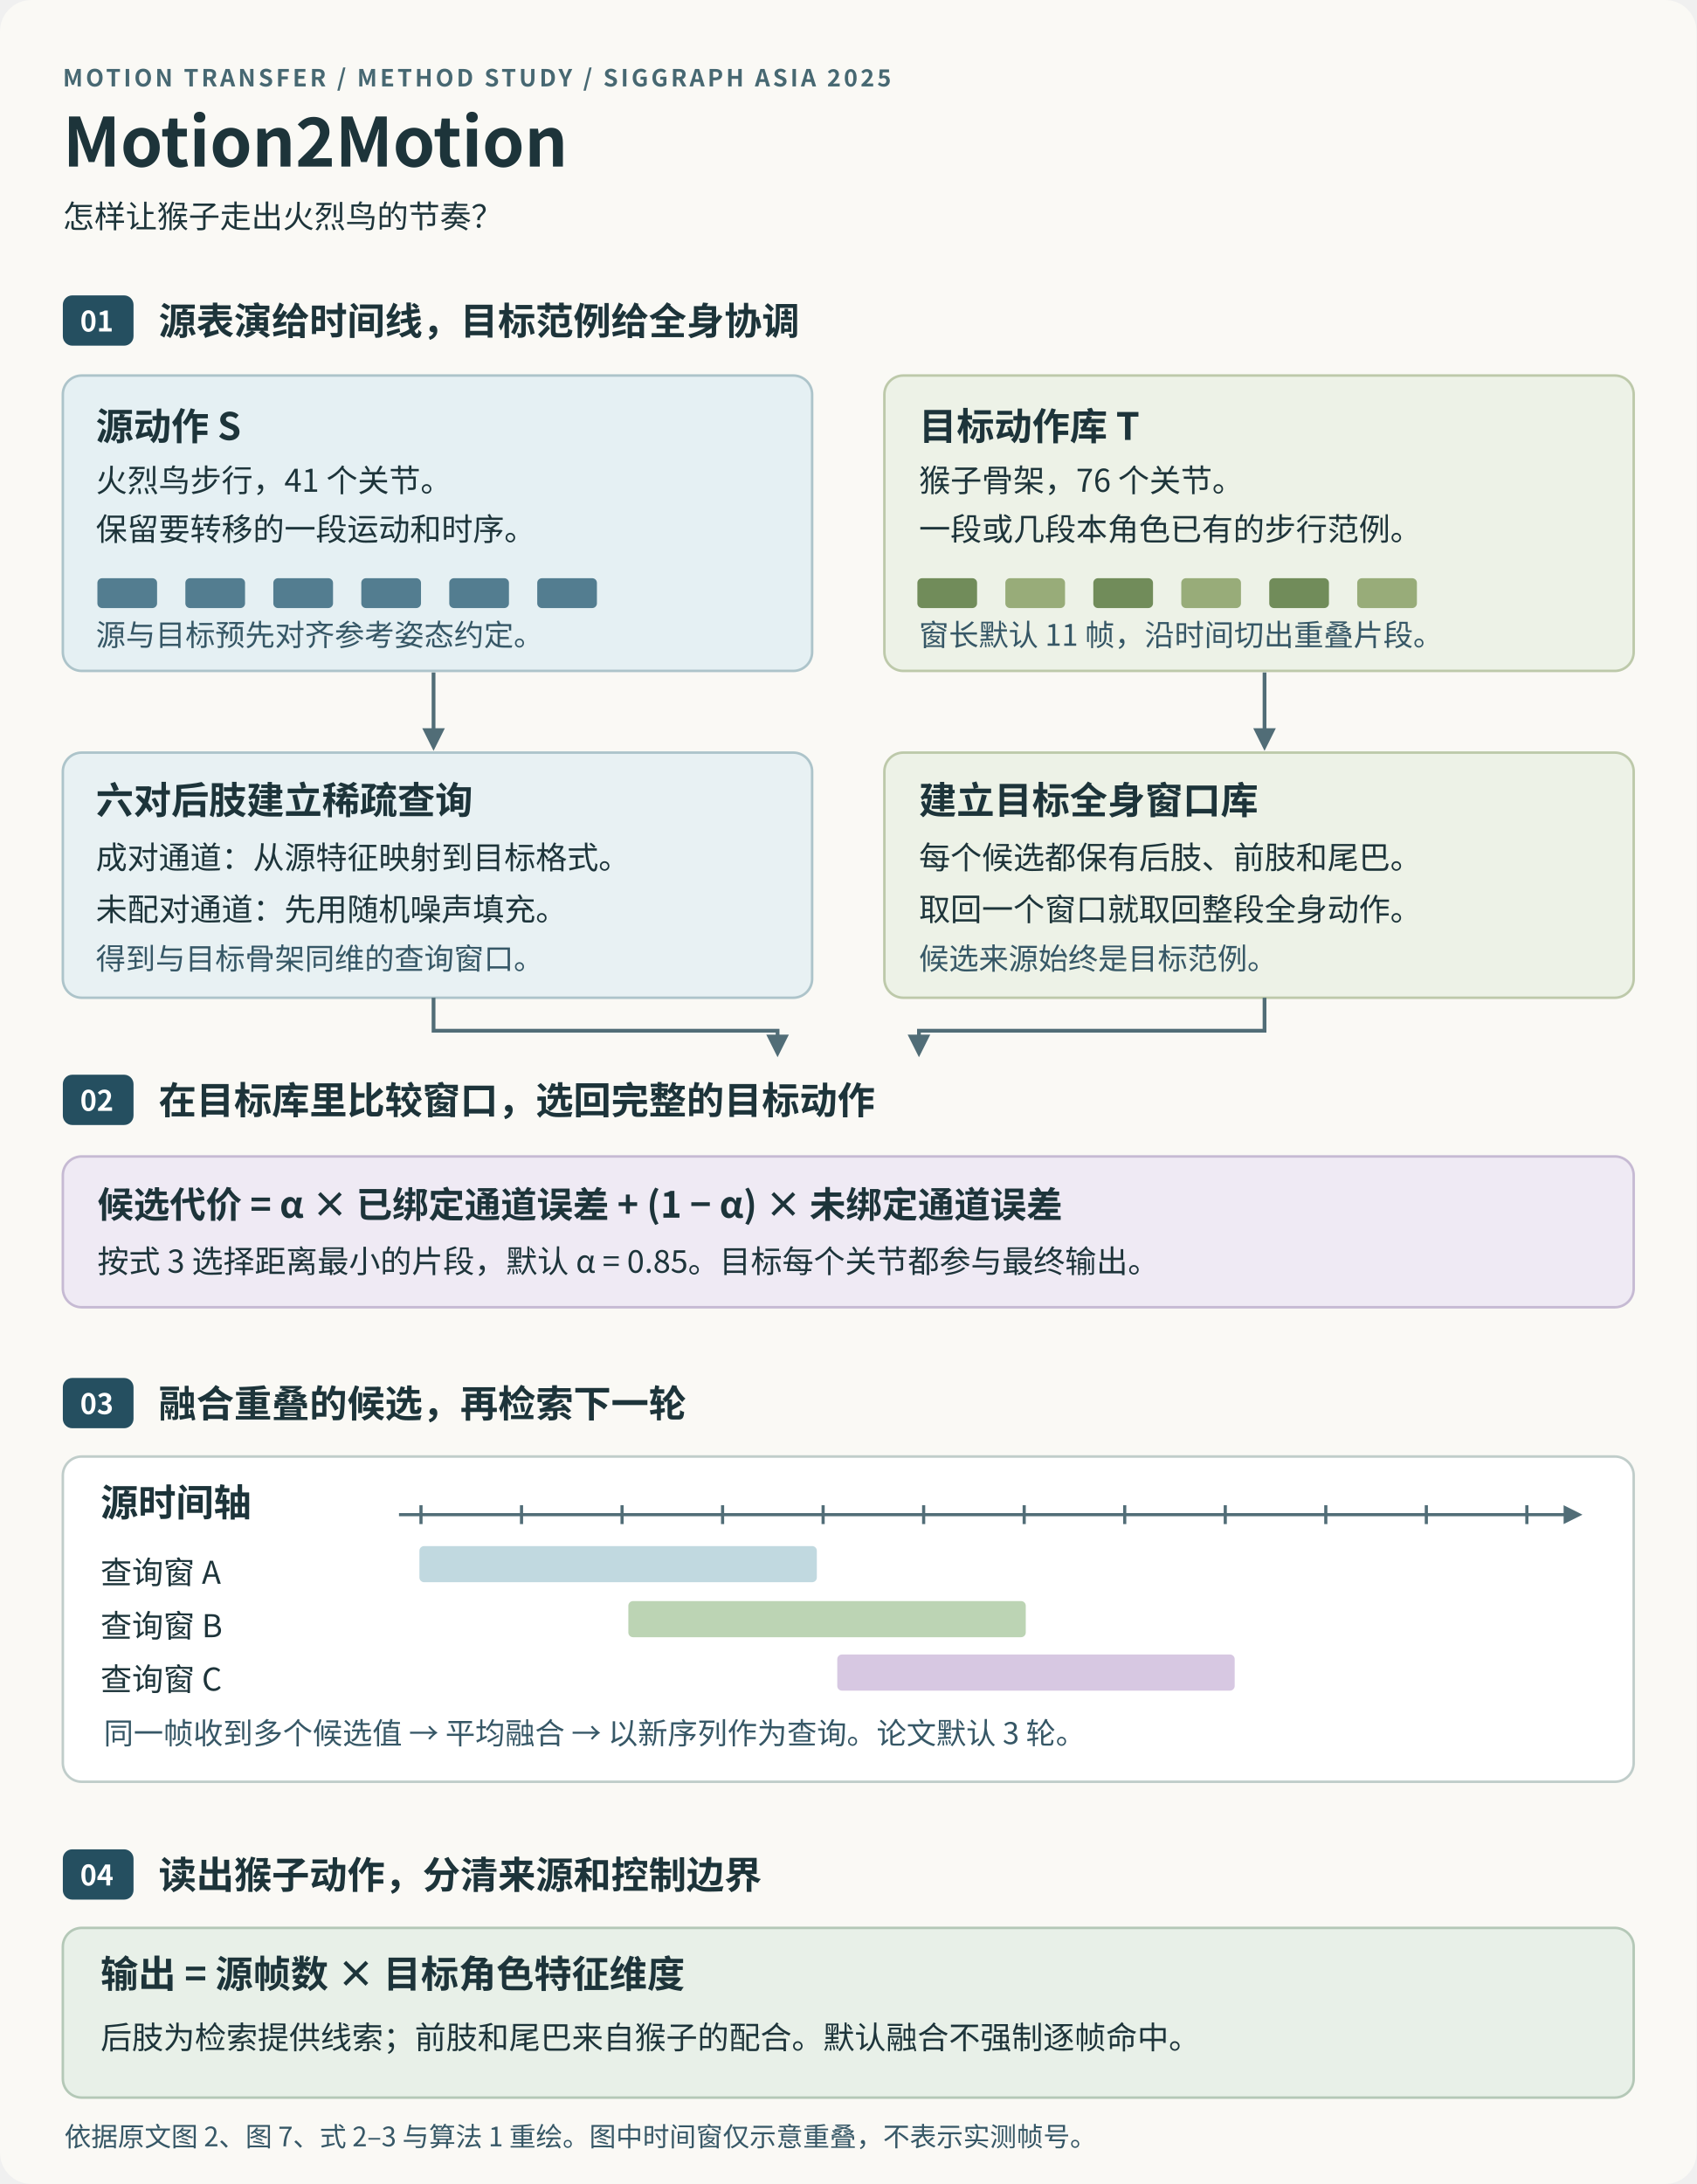
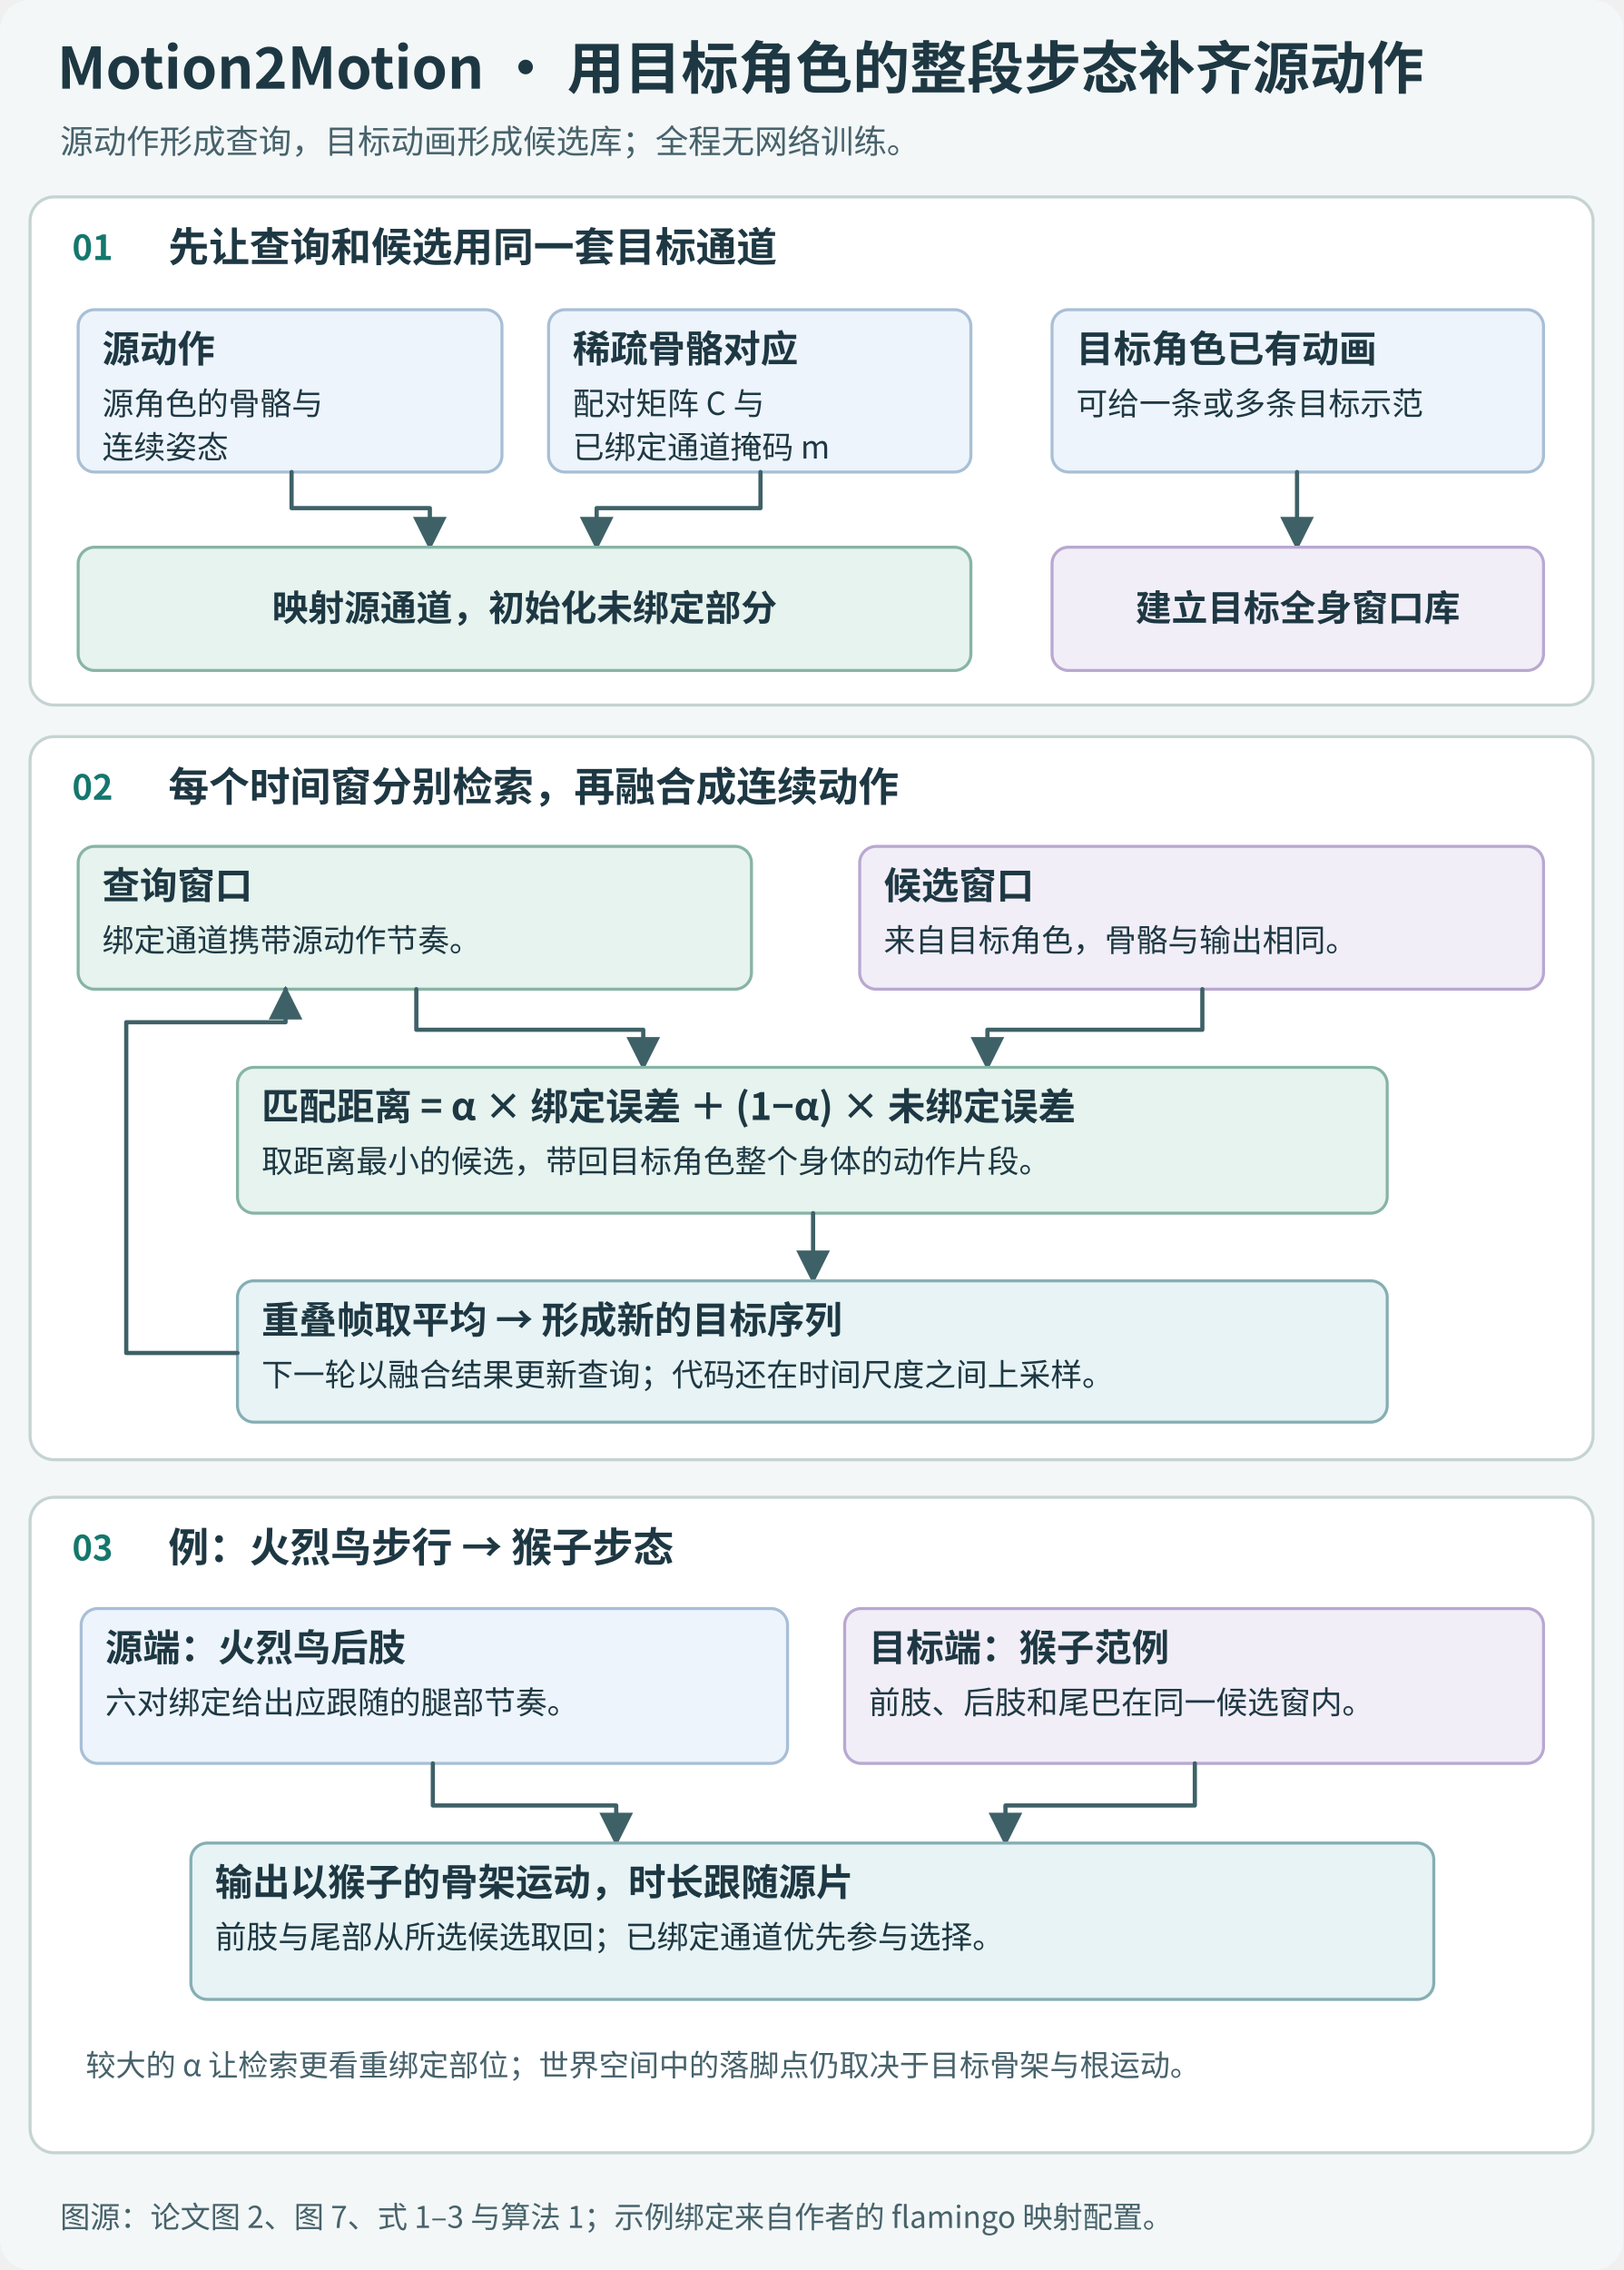
- <svg xmlns="http://www.w3.org/2000/svg" width="1080" height="1390" viewBox="0 0 1080 1390" role="img" aria-labelledby="title desc">
+ <svg xmlns="http://www.w3.org/2000/svg" width="1080" height="1510" viewBox="0 0 1080 1510" role="img" aria-labelledby="title desc">
  <defs>
-     <marker id="arrow" viewBox="0 0 10 10" refX="8" refY="5" markerWidth="6" markerHeight="6" orient="auto-start-reverse">
-       <path d="M0 0L10 5L0 10Z" fill="#516d77" />
+     <marker id="flow" viewBox="0 0 10 10" refX="9" refY="5" markerWidth="8" markerHeight="8" orient="auto">
+       <path d="M0 0 L10 5 L0 10Z" fill="#3e6167" />
+     </marker>
+     <marker id="train" viewBox="0 0 10 10" refX="9" refY="5" markerWidth="8" markerHeight="8" orient="auto">
+       <path d="M0 0 L10 5 L0 10Z" fill="#a57134" />
    </marker>
  </defs>
-   <style>text{font-family:"Microsoft YaHei","Noto Sans CJK SC",sans-serif;fill:#1d343a} .k{font-size:24px;font-weight:700} .s{font-size:20px} .n{font-size:19px;fill:#365766} .l{font-size:15px;font-weight:700;letter-spacing:1.8px;fill:#476872}</style>
-   <rect width="1080" height="1390" rx="20" fill="#faf9f5" />
-   <text x="40" y="55" class="l" style="">MOTION TRANSFER   /   METHOD STUDY   /   SIGGRAPH ASIA 2025</text>
-   <text x="40" y="106" class="k" style="font-size:43px">Motion2Motion</text>
-   <text x="40" y="145" class="s" style="">怎样让猴子走出火烈鸟的节奏？</text>
-   <rect x="40" y="188" width="45" height="32" rx="6" fill="#254f60" stroke="none" stroke-width="1.6" />
-   <text x="51" y="211" class="n" style="fill:#fff;font-size:18px;font-weight:bold">01</text>
-   <text x="101" y="213" class="k" style="">源表演给时间线，目标范例给全身协调</text>
-   <rect x="40" y="239" width="477" height="188" rx="12" fill="#e5f0f3" stroke="#adc4ca" stroke-width="1.6" />
-   <rect x="563" y="239" width="477" height="188" rx="12" fill="#edf2e7" stroke="#bdc9aa" stroke-width="1.6" />
-   <text x="61" y="280" class="k" style="">源动作 S</text>
-   <text x="61" y="313" class="s" style="">火烈鸟步行，41 个关节。</text>
-   <text x="61" y="344" class="s" style="">保留要转移的一段运动和时序。</text>
-   <text x="585" y="280" class="k" style="">目标动作库 T</text>
-   <text x="585" y="313" class="s" style="">猴子骨架，76 个关节。</text>
-   <text x="585" y="344" class="s" style="">一段或几段本角色已有的步行范例。</text>
-   <rect x="62" y="368" width="38" height="19" rx="3" fill="#537d90" stroke="none" stroke-width="1.6" />
-   <rect x="118" y="368" width="38" height="19" rx="3" fill="#537d90" stroke="none" stroke-width="1.6" />
-   <rect x="174" y="368" width="38" height="19" rx="3" fill="#537d90" stroke="none" stroke-width="1.6" />
-   <rect x="230" y="368" width="38" height="19" rx="3" fill="#537d90" stroke="none" stroke-width="1.6" />
-   <rect x="286" y="368" width="38" height="19" rx="3" fill="#537d90" stroke="none" stroke-width="1.6" />
-   <rect x="342" y="368" width="38" height="19" rx="3" fill="#537d90" stroke="none" stroke-width="1.6" />
-   <rect x="584" y="368" width="38" height="19" rx="3" fill="#718c5a" stroke="none" stroke-width="1.6" />
-   <rect x="640" y="368" width="38" height="19" rx="3" fill="#98ac79" stroke="none" stroke-width="1.6" />
-   <rect x="696" y="368" width="38" height="19" rx="3" fill="#718c5a" stroke="none" stroke-width="1.6" />
-   <rect x="752" y="368" width="38" height="19" rx="3" fill="#98ac79" stroke="none" stroke-width="1.6" />
-   <rect x="808" y="368" width="38" height="19" rx="3" fill="#718c5a" stroke="none" stroke-width="1.6" />
-   <rect x="864" y="368" width="38" height="19" rx="3" fill="#98ac79" stroke="none" stroke-width="1.6" />
-   <text x="61" y="411" class="n" style="">源与目标预先对齐参考姿态约定。</text>
-   <text x="585" y="411" class="n" style="">窗长默认 11 帧，沿时间切出重叠片段。</text>
-   <path d="M276 428 V475" fill="none" stroke="#516d77" stroke-width="2.4" marker-end="url(#arrow)" />
-   <path d="M805 428 V475" fill="none" stroke="#516d77" stroke-width="2.4" marker-end="url(#arrow)" />
-   <rect x="40" y="479" width="477" height="156" rx="12" fill="#e8f1f3" stroke="#adc4ca" stroke-width="1.6" />
-   <rect x="563" y="479" width="477" height="156" rx="12" fill="#edf2e7" stroke="#bdc9aa" stroke-width="1.6" />
-   <text x="61" y="518" class="k" style="">六对后肢建立稀疏查询</text>
-   <text x="61" y="553" class="s" style="">成对通道：从源特征映射到目标格式。</text>
-   <text x="61" y="586" class="s" style="">未配对通道：先用随机噪声填充。</text>
-   <text x="61" y="617" class="n" style="">得到与目标骨架同维的查询窗口。</text>
-   <text x="585" y="518" class="k" style="">建立目标全身窗口库</text>
-   <text x="585" y="553" class="s" style="">每个候选都保有后肢、前肢和尾巴。</text>
-   <text x="585" y="586" class="s" style="">取回一个窗口就取回整段全身动作。</text>
-   <text x="585" y="617" class="n" style="">候选来源始终是目标范例。</text>
-   <path d="M276 635 V656 H495 V670" fill="none" stroke="#516d77" stroke-width="2.4" marker-end="url(#arrow)" />
-   <path d="M805 635 V656 H585 V670" fill="none" stroke="#516d77" stroke-width="2.4" marker-end="url(#arrow)" />
-   <rect x="40" y="684" width="45" height="32" rx="6" fill="#254f60" stroke="none" stroke-width="1.6" />
-   <text x="51" y="707" class="n" style="fill:#fff;font-size:18px;font-weight:bold">02</text>
-   <text x="101" y="709" class="k" style="">在目标库里比较窗口，选回完整的目标动作</text>
-   <rect x="40" y="736" width="1000" height="96" rx="12" fill="#efeaf4" stroke="#c6bad3" stroke-width="1.6" />
-   <text x="62" y="775" class="k" style="font-size:23px">候选代价 = α × 已绑定通道误差 + (1 − α) × 未绑定通道误差</text>
-   <text x="62" y="810" class="s" style="">按式 3 选择距离最小的片段，默认 α = 0.85。目标每个关节都参与最终输出。</text>
-   <rect x="40" y="877" width="45" height="32" rx="6" fill="#254f60" stroke="none" stroke-width="1.6" />
-   <text x="51" y="900" class="n" style="fill:#fff;font-size:18px;font-weight:bold">03</text>
-   <text x="101" y="902" class="k" style="">融合重叠的候选，再检索下一轮</text>
-   <rect x="40" y="927" width="1000" height="207" rx="12" fill="#fff" stroke="#c0cdca" stroke-width="1.6" />
-   <text x="64" y="965" class="k" style="">源时间轴</text>
-   <text x="64" y="1008" class="s" style="">查询窗 A</text>
-   <text x="64" y="1042" class="s" style="">查询窗 B</text>
-   <text x="64" y="1076" class="s" style="">查询窗 C</text>
-   <path d="M254,964 L1005,964" fill="none" stroke="#516d77" stroke-width="2" marker-end="url(#arrow)" />
-   <path d="M268,958 L268,970" fill="none" stroke="#516d77" stroke-width="2" />
-   <path d="M332,958 L332,970" fill="none" stroke="#516d77" stroke-width="2" />
-   <path d="M396,958 L396,970" fill="none" stroke="#516d77" stroke-width="2" />
-   <path d="M460,958 L460,970" fill="none" stroke="#516d77" stroke-width="2" />
-   <path d="M524,958 L524,970" fill="none" stroke="#516d77" stroke-width="2" />
-   <path d="M588,958 L588,970" fill="none" stroke="#516d77" stroke-width="2" />
-   <path d="M652,958 L652,970" fill="none" stroke="#516d77" stroke-width="2" />
-   <path d="M716,958 L716,970" fill="none" stroke="#516d77" stroke-width="2" />
-   <path d="M780,958 L780,970" fill="none" stroke="#516d77" stroke-width="2" />
-   <path d="M844,958 L844,970" fill="none" stroke="#516d77" stroke-width="2" />
-   <path d="M908,958 L908,970" fill="none" stroke="#516d77" stroke-width="2" />
-   <path d="M972,958 L972,970" fill="none" stroke="#516d77" stroke-width="2" />
-   <rect x="267" y="984" width="253" height="23" rx="3" fill="#c1d9e0" stroke="none" stroke-width="1.6" />
-   <rect x="400" y="1019" width="253" height="23" rx="3" fill="#bcd4b4" stroke="none" stroke-width="1.6" />
-   <rect x="533" y="1053" width="253" height="23" rx="3" fill="#d7c8e2" stroke="none" stroke-width="1.6" />
-   <text x="66" y="1110" class="n" style="">同一帧收到多个候选值 → 平均融合 → 以新序列作为查询。论文默认 3 轮。</text>
-   <rect x="40" y="1177" width="45" height="32" rx="6" fill="#254f60" stroke="none" stroke-width="1.6" />
-   <text x="51" y="1200" class="n" style="fill:#fff;font-size:18px;font-weight:bold">04</text>
-   <text x="101" y="1202" class="k" style="">读出猴子动作，分清来源和控制边界</text>
-   <rect x="40" y="1227" width="1000" height="108" rx="12" fill="#e8f0e8" stroke="#b4c8b7" stroke-width="1.6" />
-   <text x="64" y="1265" class="k" style="">输出 = 源帧数 × 目标角色特征维度</text>
-   <text x="64" y="1304" class="s" style="">后肢为检索提供线索；前肢和尾巴来自猴子的配合。默认融合不强制逐帧命中。</text>
-   <text x="41" y="1366" class="n" style="font-size:17px">依据原文图 2、图 7、式 2–3 与算法 1 重绘。图中时间窗仅示意重叠，不表示实测帧号。</text>
+   <style>text{font-family:"Microsoft YaHei","Noto Sans CJK SC",sans-serif;fill:#1e3843} .line{stroke-linejoin:round;stroke-linecap:round;fill:none}</style>
+   <rect width="1080" height="1510" rx="20" fill="#f3f7f7" />
+   <text x="38" y="59" font-size="38" font-weight="700" text-anchor="start">Motion2Motion · 用目标角色的整段步态补齐源动作</text>
+   <text x="40" y="102" font-size="22" font-weight="400" text-anchor="start" style="fill:#47626b">源动作形成查询，目标动画形成候选库；全程无网络训练。</text>
+   <rect x="20" y="131" width="1040" height="338" rx="16" fill="#fff" stroke="#c5d3d2" stroke-width="2" />
+   <text x="48" y="173" font-size="23" font-weight="700" text-anchor="start" style="fill:#15776d">01</text>
+   <text x="112" y="174" font-size="27" font-weight="700" text-anchor="start">先让查询和候选用同一套目标通道</text>
+   <rect x="52" y="206" width="282" height="108" rx="11" fill="#edf4fb" stroke="#a8bfd6" stroke-width="2" />
+   <text x="68" y="241" font-size="25" font-weight="700" text-anchor="start">源动作</text>
+   <text x="68" y="276" font-size="21" font-weight="400" text-anchor="start">源角色的骨骼与</text>
+   <text x="68" y="305" font-size="21" font-weight="400" text-anchor="start">连续姿态</text>
+   <rect x="365" y="206" width="281" height="108" rx="11" fill="#edf4fb" stroke="#a8bfd6" stroke-width="2" />
+   <text x="381" y="241" font-size="25" font-weight="700" text-anchor="start">稀疏骨骼对应</text>
+   <text x="381" y="276" font-size="21" font-weight="400" text-anchor="start">配对矩阵 C 与</text>
+   <text x="381" y="305" font-size="21" font-weight="400" text-anchor="start">已绑定通道掩码 m</text>
+   <rect x="700" y="206" width="327" height="108" rx="11" fill="#edf4fb" stroke="#a8bfd6" stroke-width="2" />
+   <text x="716" y="241" font-size="25" font-weight="700" text-anchor="start">目标角色已有动画</text>
+   <text x="716" y="276" font-size="21" font-weight="400" text-anchor="start">可给一条或多条目标示范</text>
+   <path d="M194 314 L194 338 L286 338 L286 364" class="line" stroke="#3e6167" stroke-width="2.8" marker-end="url(#flow)" />
+   <path d="M506 314 L506 338 L397 338 L397 364" class="line" stroke="#3e6167" stroke-width="2.8" marker-end="url(#flow)" />
+   <path d="M863 314 L863 364" class="line" stroke="#3e6167" stroke-width="2.8" marker-end="url(#flow)" />
+   <rect x="52" y="364" width="594" height="82" rx="11" fill="#e6f3ee" stroke="#87b4a5" stroke-width="2" />
+   <text x="349.0" y="413.0" font-size="24" font-weight="700" text-anchor="middle">映射源通道，初始化未绑定部分</text>
+   <rect x="700" y="364" width="327" height="82" rx="11" fill="#f1eef8" stroke="#b9a8d1" stroke-width="2" />
+   <text x="863.5" y="413.0" font-size="24" font-weight="700" text-anchor="middle">建立目标全身窗口库</text>
+   <rect x="20" y="490" width="1040" height="481" rx="16" fill="#fff" stroke="#c5d3d2" stroke-width="2" />
+   <text x="48" y="532" font-size="23" font-weight="700" text-anchor="start" style="fill:#15776d">02</text>
+   <text x="112" y="533" font-size="27" font-weight="700" text-anchor="start">每个时间窗分别检索，再融合成连续动作</text>
+   <rect x="52" y="563" width="448" height="95" rx="11" fill="#e6f3ee" stroke="#87b4a5" stroke-width="2" />
+   <text x="68" y="598" font-size="25" font-weight="700" text-anchor="start">查询窗口</text>
+   <text x="68" y="633" font-size="21" font-weight="400" text-anchor="start">绑定通道携带源动作节奏。</text>
+   <rect x="572" y="563" width="455" height="95" rx="11" fill="#f1eef8" stroke="#b9a8d1" stroke-width="2" />
+   <text x="588" y="598" font-size="25" font-weight="700" text-anchor="start">候选窗口</text>
+   <text x="588" y="633" font-size="21" font-weight="400" text-anchor="start">来自目标角色，骨骼与输出相同。</text>
+   <path d="M277 658 L277 685 L428 685 L428 710" class="line" stroke="#3e6167" stroke-width="2.8" marker-end="url(#flow)" />
+   <path d="M800 658 L800 685 L657 685 L657 710" class="line" stroke="#3e6167" stroke-width="2.8" marker-end="url(#flow)" />
+   <rect x="158" y="710" width="765" height="97" rx="11" fill="#e6f3ee" stroke="#87b4a5" stroke-width="2" />
+   <text x="174" y="745" font-size="25" font-weight="700" text-anchor="start">匹配距离 = α × 绑定误差 ＋ (1−α) × 未绑定误差</text>
+   <text x="174" y="780" font-size="21" font-weight="400" text-anchor="start">取距离最小的候选，带回目标角色整个身体的动作片段。</text>
+   <path d="M541 807 L541 852" class="line" stroke="#3e6167" stroke-width="2.8" marker-end="url(#flow)" />
+   <rect x="158" y="852" width="765" height="94" rx="11" fill="#e7f3f4" stroke="#85aeb4" stroke-width="2" />
+   <text x="174" y="887" font-size="25" font-weight="700" text-anchor="start">重叠帧取平均 → 形成新的目标序列</text>
+   <text x="174" y="922" font-size="21" font-weight="400" text-anchor="start">下一轮以融合结果更新查询；代码还在时间尺度之间上采样。</text>
+   <path d="M158 900 L84 900 L84 680 L190 680 L190 658" class="line" stroke="#3e6167" stroke-width="2.8" marker-end="url(#flow)" />
+   <rect x="20" y="996" width="1040" height="436" rx="16" fill="#fff" stroke="#c5d3d2" stroke-width="2" />
+   <text x="48" y="1038" font-size="23" font-weight="700" text-anchor="start" style="fill:#15776d">03</text>
+   <text x="112" y="1039" font-size="27" font-weight="700" text-anchor="start">例：火烈鸟步行 → 猴子步态</text>
+   <rect x="54" y="1070" width="470" height="103" rx="11" fill="#edf4fb" stroke="#a8bfd6" stroke-width="2" />
+   <text x="70" y="1105" font-size="25" font-weight="700" text-anchor="start">源端：火烈鸟后肢</text>
+   <text x="70" y="1140" font-size="21" font-weight="400" text-anchor="start">六对绑定给出应跟随的腿部节奏。</text>
+   <rect x="562" y="1070" width="465" height="103" rx="11" fill="#f1eef8" stroke="#b9a8d1" stroke-width="2" />
+   <text x="578" y="1105" font-size="25" font-weight="700" text-anchor="start">目标端：猴子范例</text>
+   <text x="578" y="1140" font-size="21" font-weight="400" text-anchor="start">前肢、后肢和尾巴在同一候选窗内。</text>
+   <path d="M288 1173 L288 1201 L410 1201 L410 1226" class="line" stroke="#3e6167" stroke-width="2.8" marker-end="url(#flow)" />
+   <path d="M795 1173 L795 1201 L669 1201 L669 1226" class="line" stroke="#3e6167" stroke-width="2.8" marker-end="url(#flow)" />
+   <rect x="127" y="1226" width="827" height="104" rx="11" fill="#e7f3f4" stroke="#85aeb4" stroke-width="2" />
+   <text x="143" y="1261" font-size="25" font-weight="700" text-anchor="start">输出以猴子的骨架运动，时长跟随源片</text>
+   <text x="143" y="1296" font-size="21" font-weight="400" text-anchor="start">前肢与尾部从所选候选取回；已绑定通道优先参与选择。</text>
+   <text x="57" y="1381" font-size="20" font-weight="400" text-anchor="start" style="fill:#47626b">较大的 α 让检索更看重绑定部位；世界空间中的落脚点仍取决于目标骨架与根运动。</text>
+   <text x="40" y="1482" font-size="20" font-weight="400" text-anchor="start" style="fill:#47626b">图源：论文图 2、图 7、式 1–3 与算法 1；示例绑定来自作者的 flamingo 映射配置。</text>
</svg>
